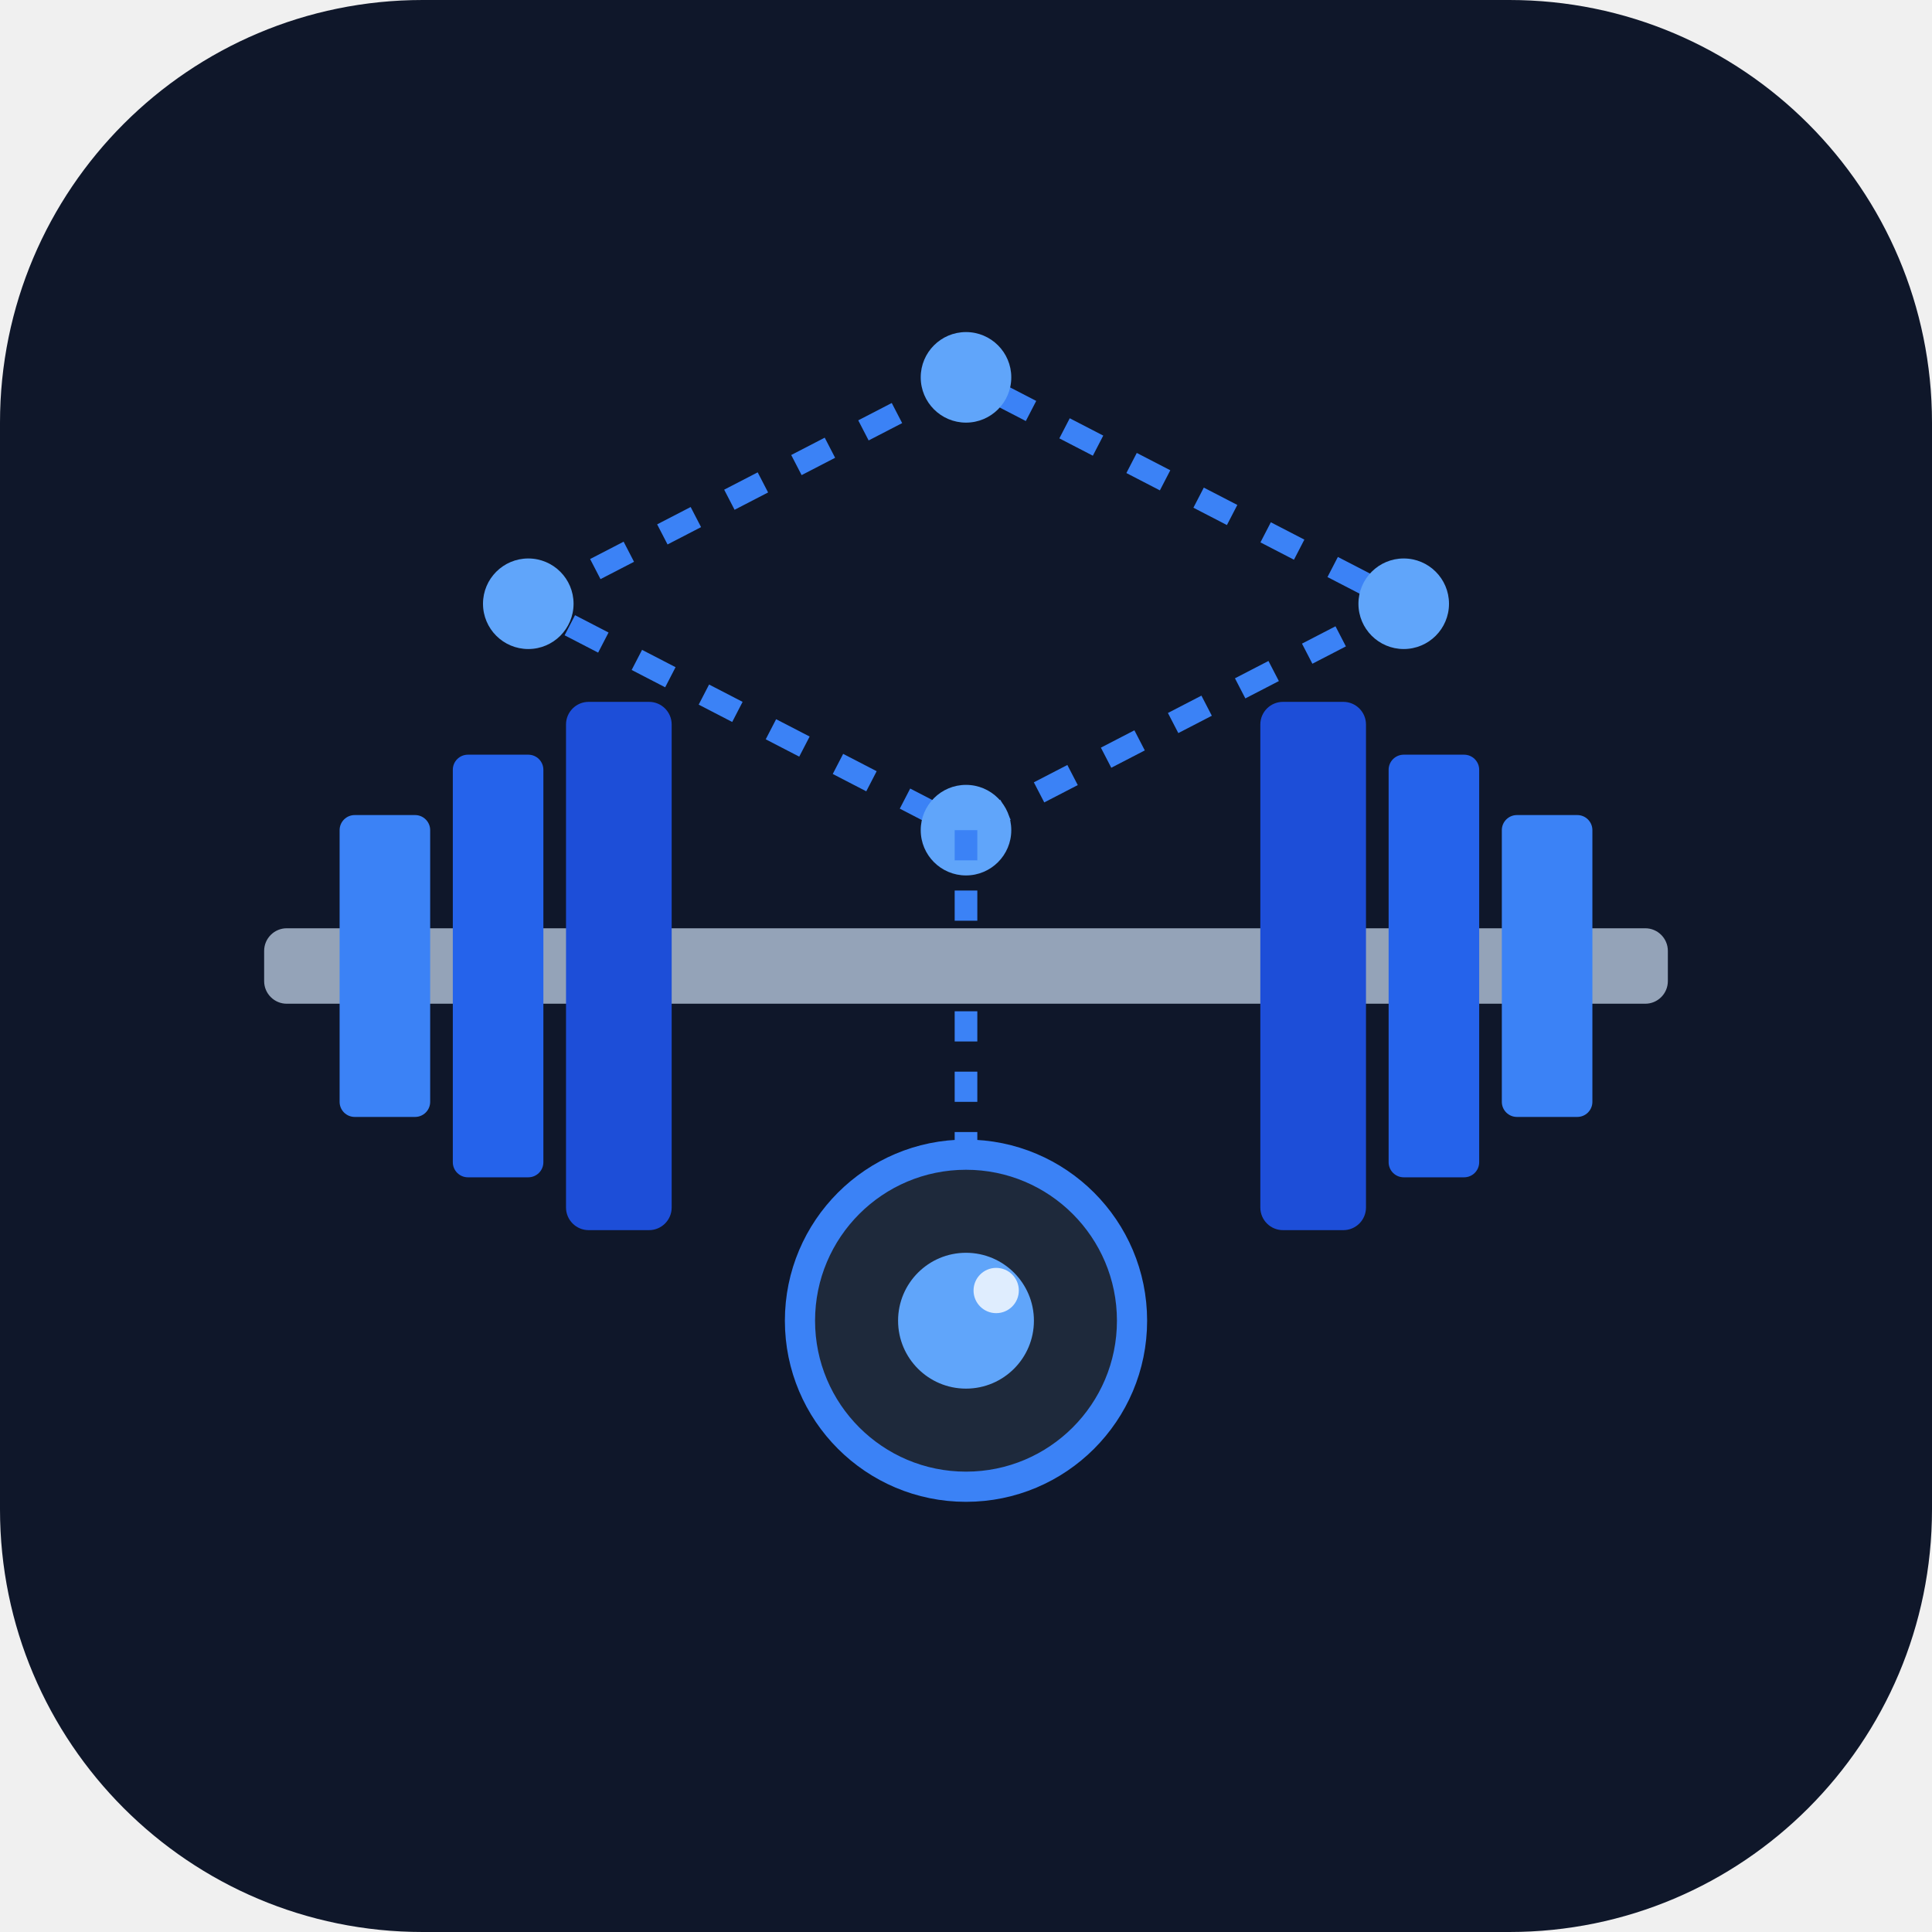
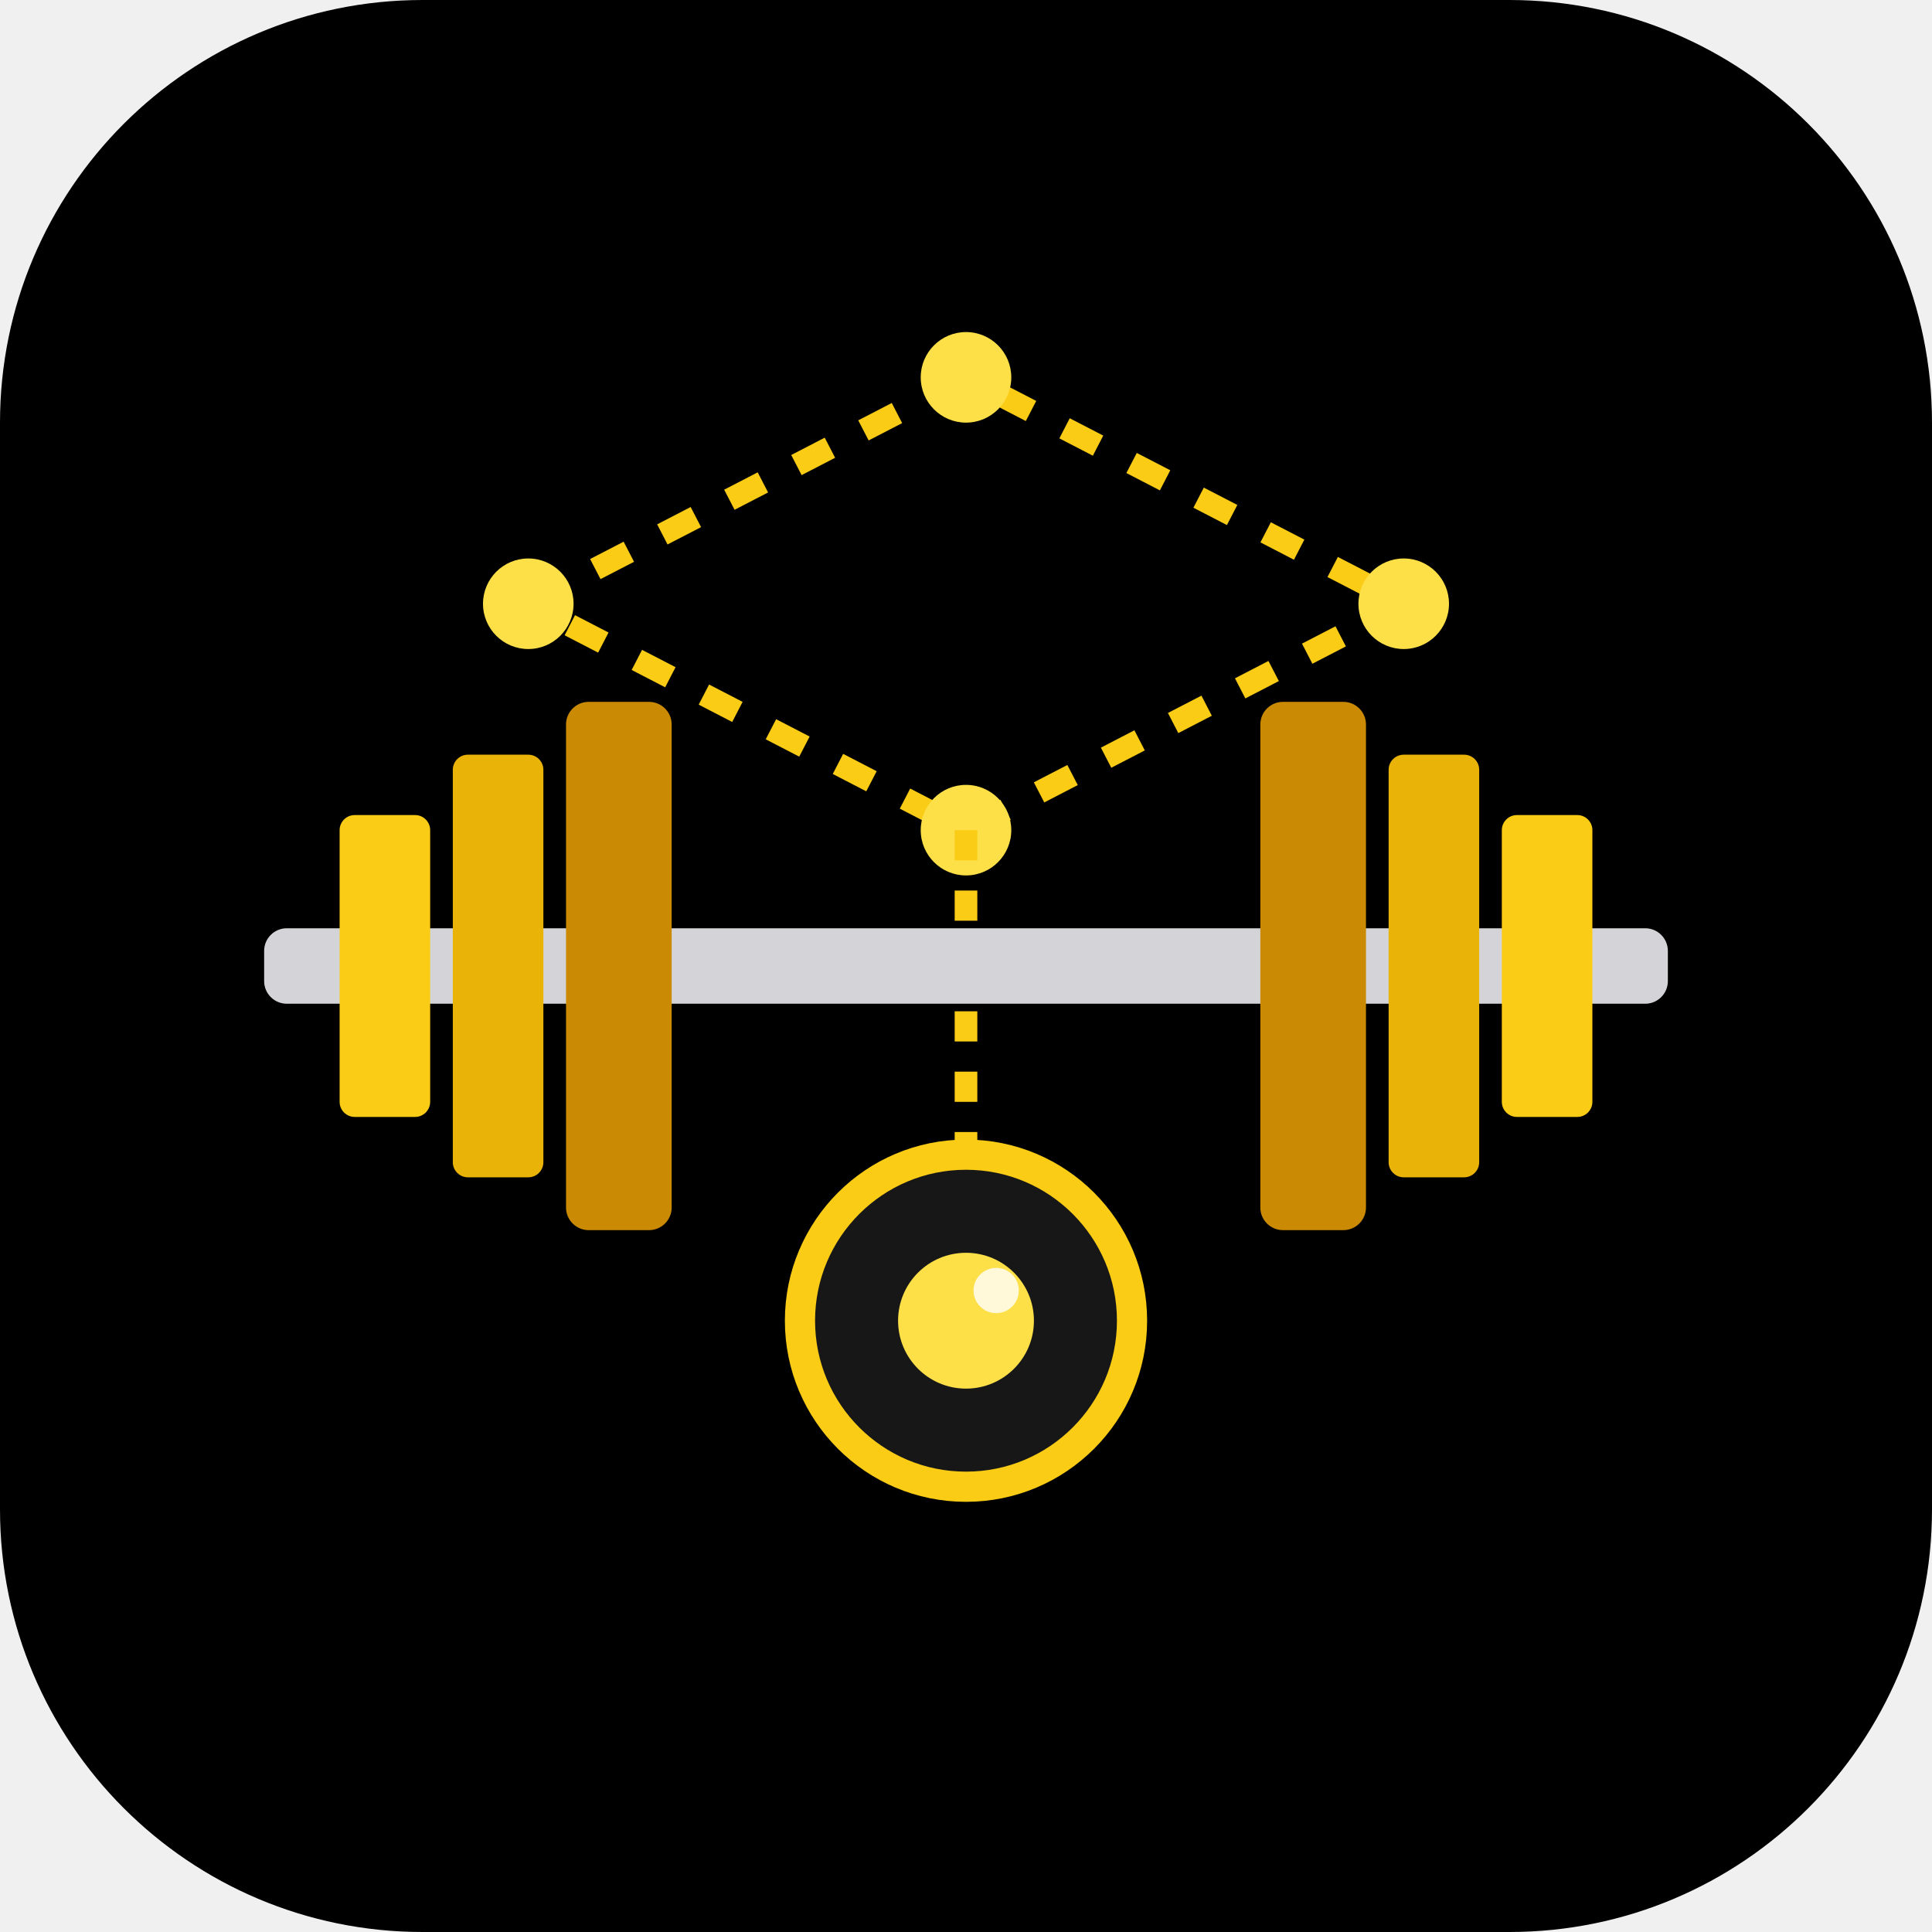
<svg xmlns="http://www.w3.org/2000/svg" viewBox="0 0 512 512">
-   <rect width="512" height="512" rx="112" fill="#0f172a" />
-   <path d="M140 160 L256 100 L372 160 L256 220 Z" fill="none" stroke="#3b82f6" stroke-width="6" stroke-dasharray="10 10" />
-   <circle cx="256" cy="100" r="12" fill="#60a5fa" />
-   <circle cx="140" cy="160" r="12" fill="#60a5fa" />
-   <circle cx="372" cy="160" r="12" fill="#60a5fa" />
-   <circle cx="256" cy="220" r="12" fill="#60a5fa" />
-   <path d="M256 220 L256 340" fill="none" stroke="#3b82f6" stroke-width="6" stroke-dasharray="8 8" />
-   <rect x="70" y="246" width="372" height="20" rx="6" fill="#94a3b8" />
-   <rect x="90" y="216" width="24" height="80" rx="4" fill="#3b82f6" />
-   <rect x="120" y="200" width="24" height="112" rx="4" fill="#2563eb" />
-   <rect x="150" y="186" width="28" height="140" rx="6" fill="#1d4ed8" />
-   <rect x="398" y="216" width="24" height="80" rx="4" fill="#3b82f6" />
-   <rect x="368" y="200" width="24" height="112" rx="4" fill="#2563eb" />
-   <rect x="334" y="186" width="28" height="140" rx="6" fill="#1d4ed8" />
-   <circle cx="256" cy="350" r="44" fill="#1e293b" stroke="#3b82f6" stroke-width="8" />
-   <circle cx="256" cy="350" r="18" fill="#60a5fa" />
+   <rect width="512" height="512" rx="112" fill="#000000" />
+   <path d="M140 160 L256 100 L372 160 L256 220 Z" fill="none" stroke="#facc15" stroke-width="6" stroke-dasharray="10 10" />
+   <circle cx="256" cy="100" r="12" fill="#fde047" />
+   <circle cx="140" cy="160" r="12" fill="#fde047" />
+   <circle cx="372" cy="160" r="12" fill="#fde047" />
+   <circle cx="256" cy="220" r="12" fill="#fde047" />
+   <path d="M256 220 L256 340" fill="none" stroke="#facc15" stroke-width="6" stroke-dasharray="8 8" />
+   <rect x="70" y="246" width="372" height="20" rx="6" fill="#d4d4d8" />
+   <rect x="90" y="216" width="24" height="80" rx="4" fill="#facc15" />
+   <rect x="120" y="200" width="24" height="112" rx="4" fill="#eab308" />
+   <rect x="150" y="186" width="28" height="140" rx="6" fill="#ca8a04" />
+   <rect x="398" y="216" width="24" height="80" rx="4" fill="#facc15" />
+   <rect x="368" y="200" width="24" height="112" rx="4" fill="#eab308" />
+   <rect x="334" y="186" width="28" height="140" rx="6" fill="#ca8a04" />
+   <circle cx="256" cy="350" r="44" fill="#171717" stroke="#facc15" stroke-width="8" />
+   <circle cx="256" cy="350" r="18" fill="#fde047" />
  <circle cx="264" cy="342" r="6" fill="#ffffff" opacity="0.8" />
</svg>
